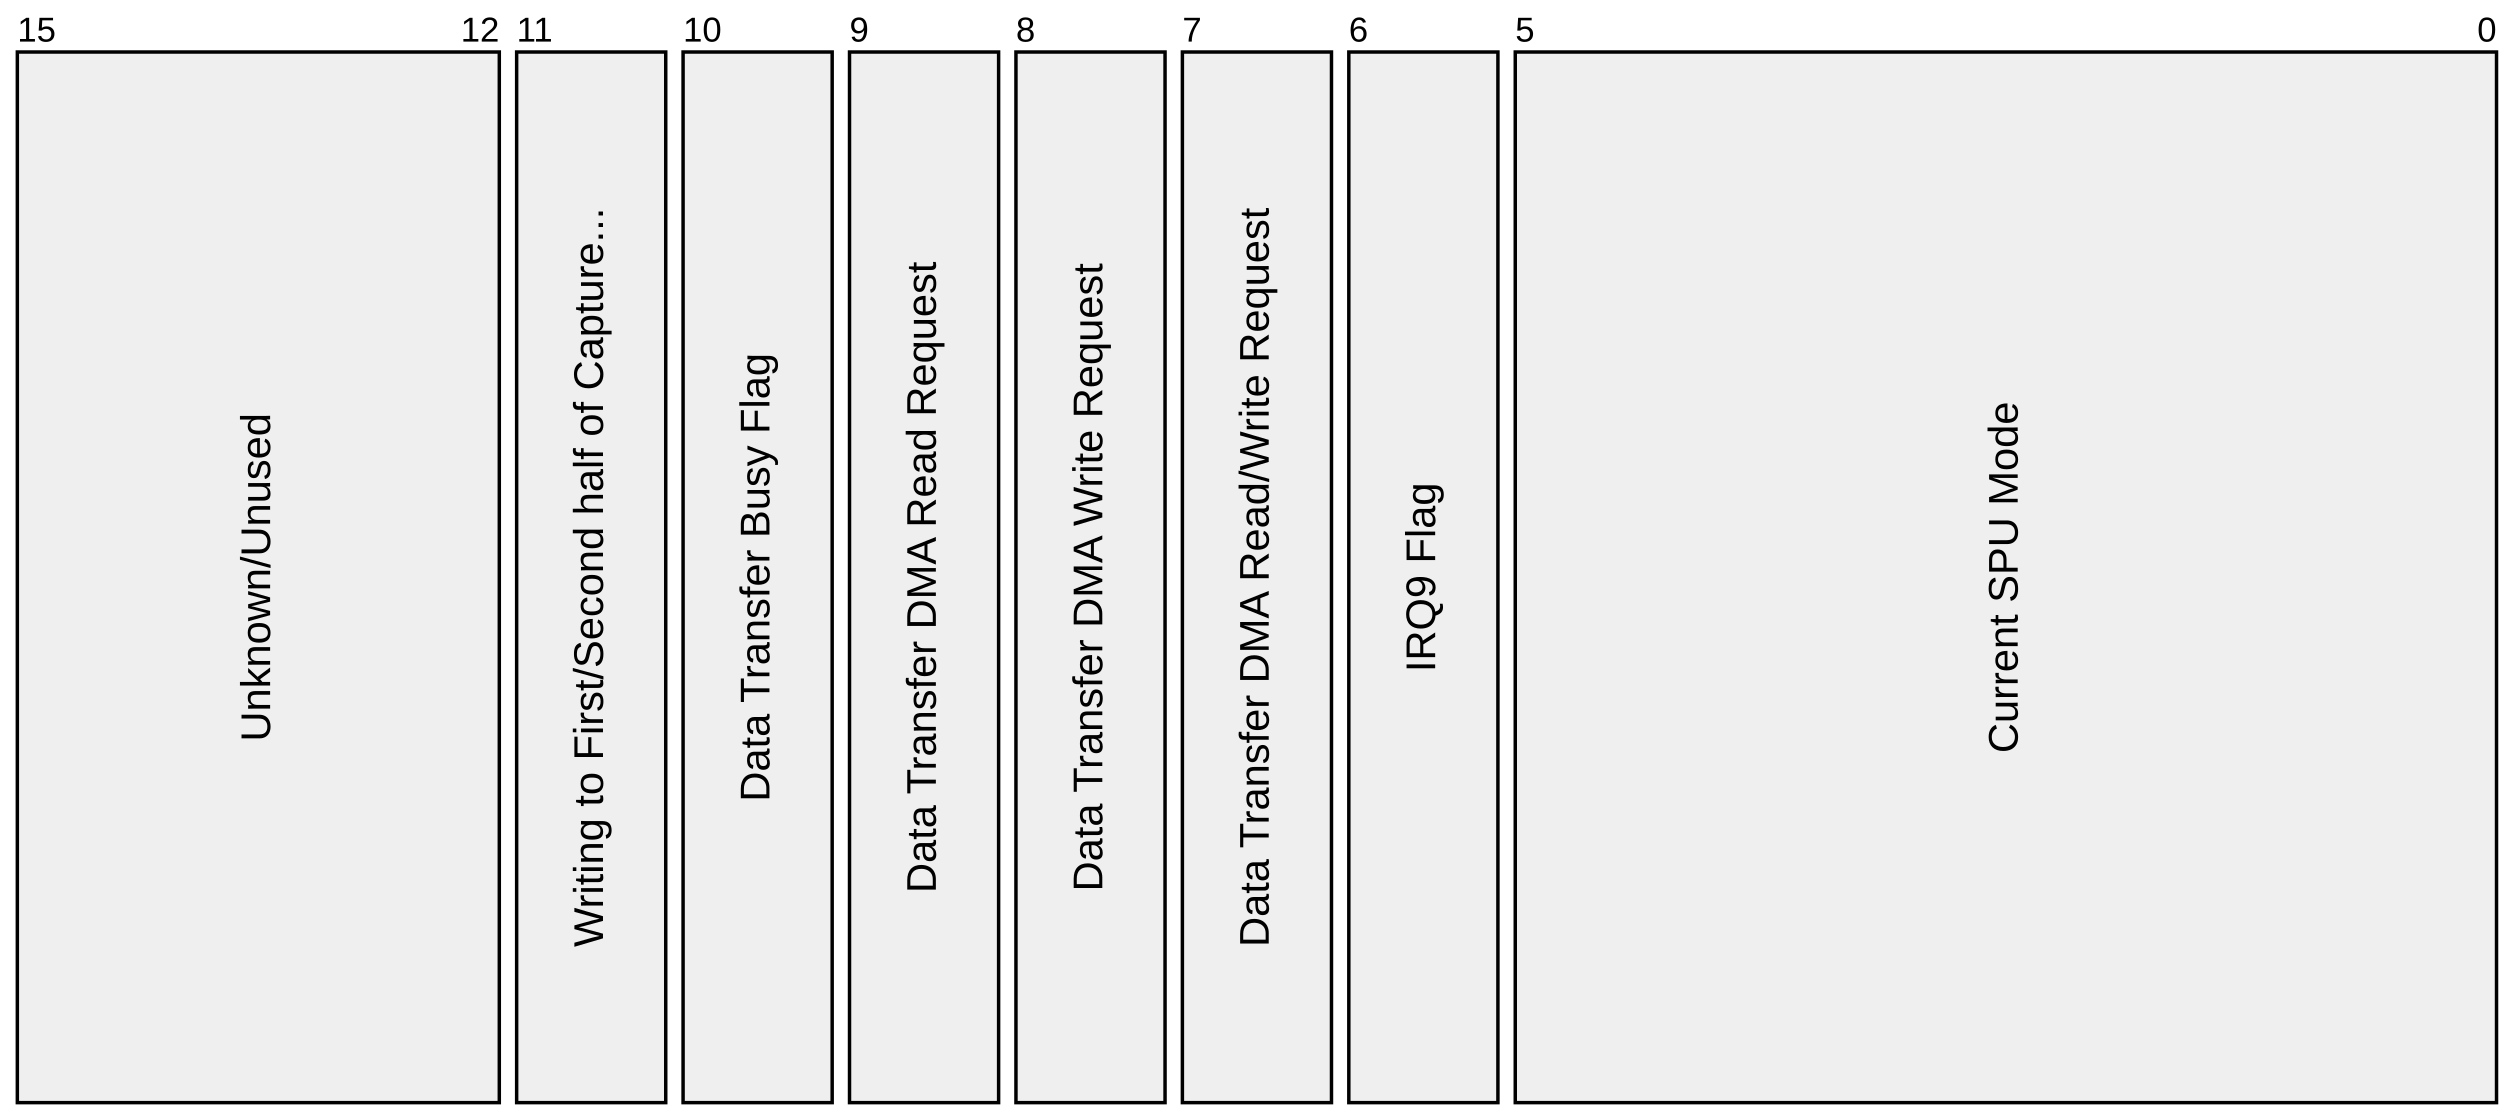
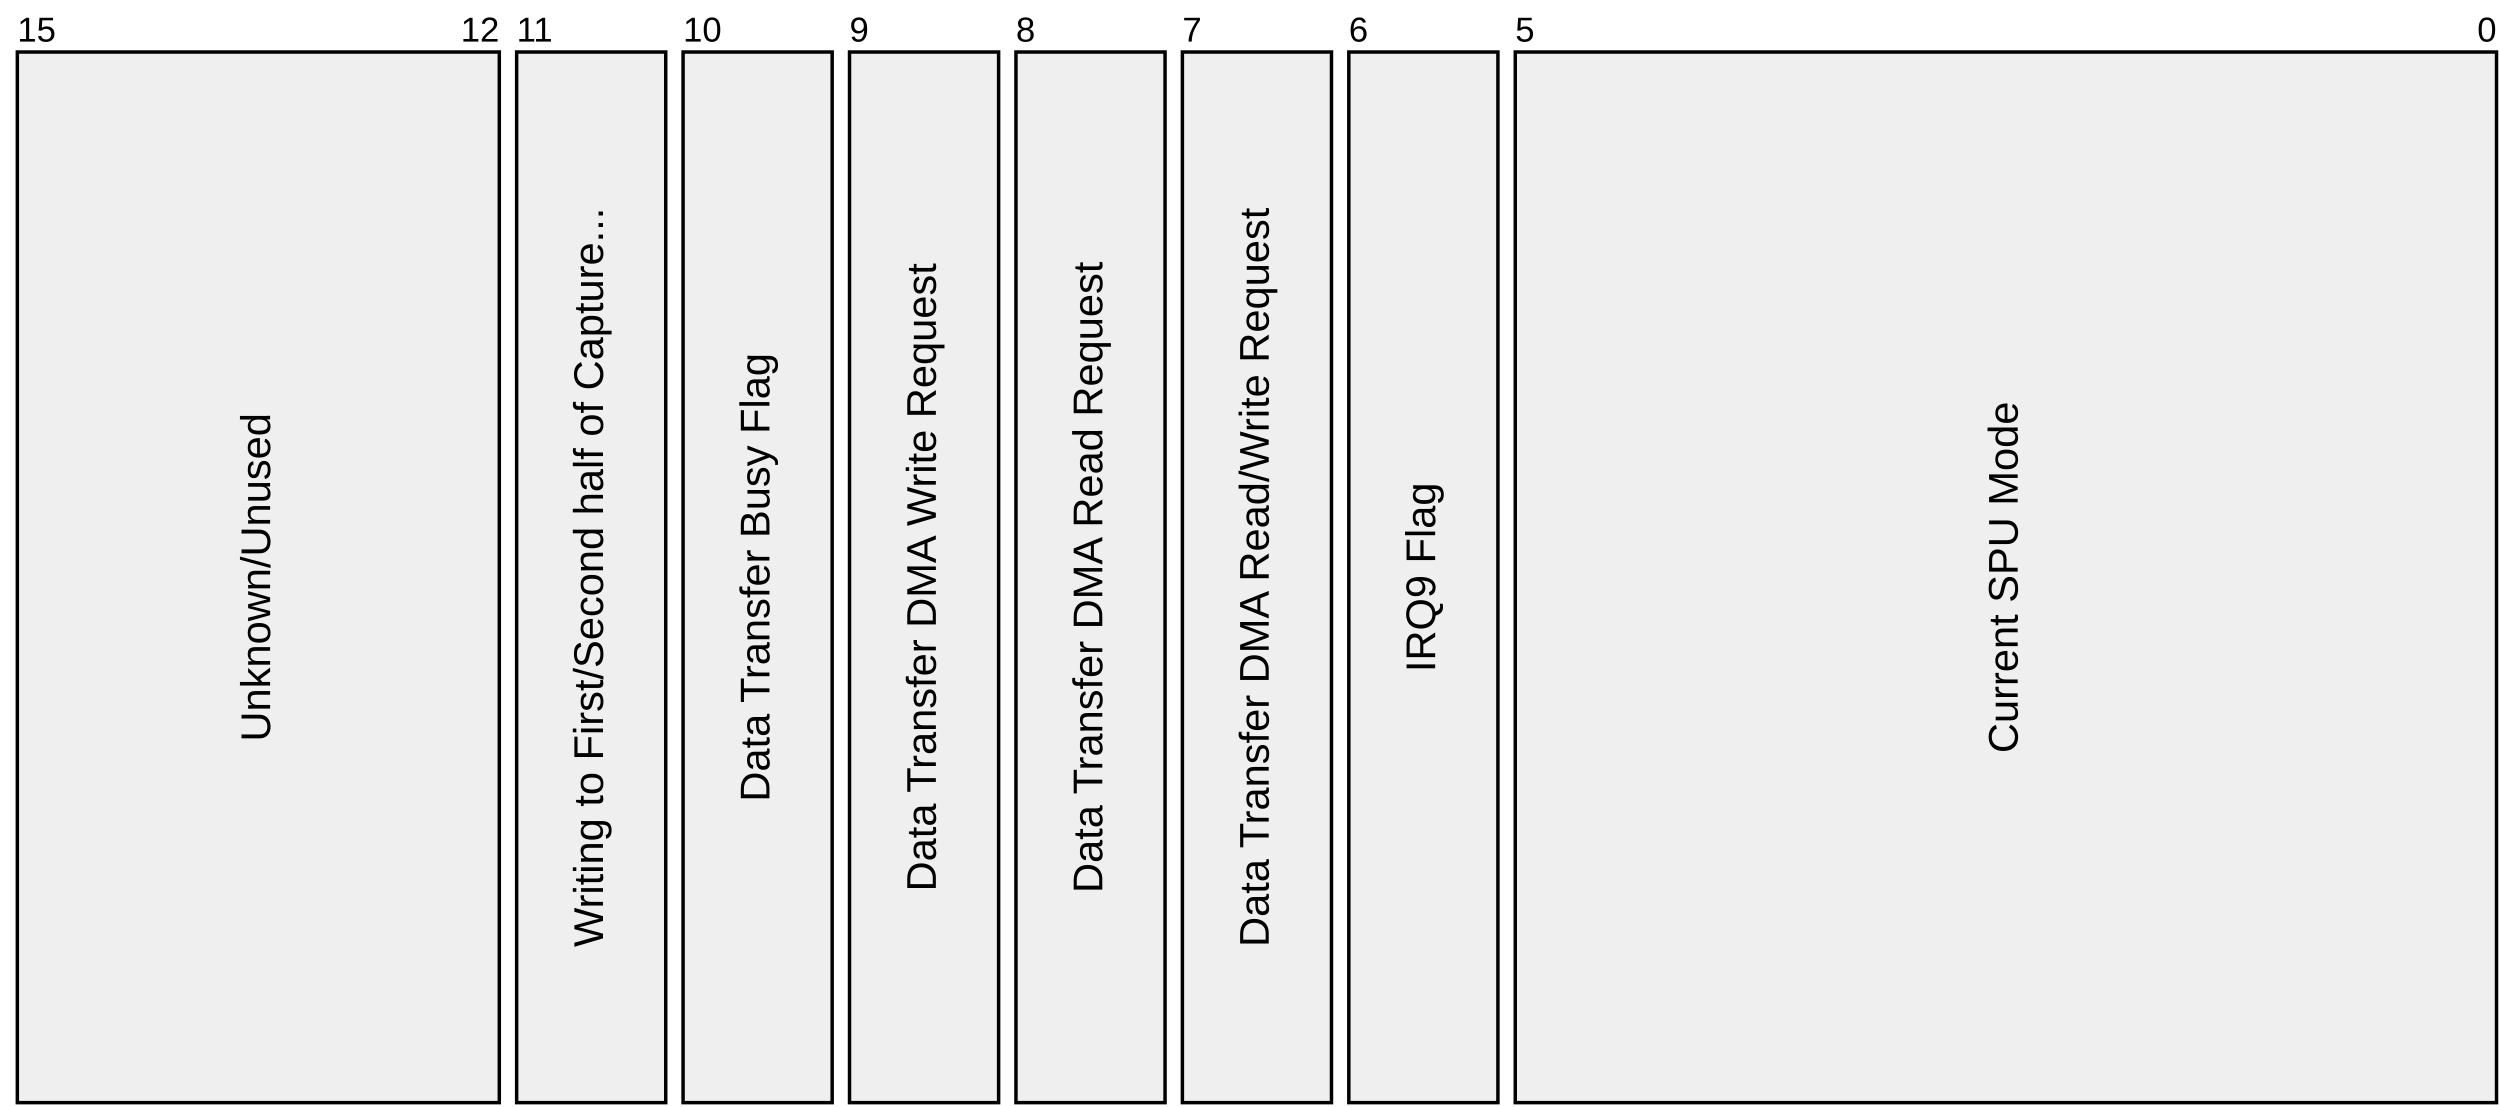
<svg xmlns="http://www.w3.org/2000/svg" width="721" height="319" viewBox="0 0 721 319" style="max-width: 100%; background-color: white;" role="img" aria-label="register bit layout">
  <rect x="437" y="15" width="283" height="303" fill="#efefef" stroke="black" stroke-width="1" />
  <text x="578.5" y="166.5" font-family="&quot;Trebuchet MS&quot;, Verdana, Arial, Helvetica, sans-serif" font-size="12" fill="black" text-anchor="middle" dominant-baseline="middle" transform="rotate(-90,578.5,166.5)">Current SPU Mode</text>
  <text x="437" y="12" font-family="&quot;Trebuchet MS&quot;, Verdana, Arial, Helvetica, sans-serif" font-size="10" fill="black" text-anchor="start">5</text>
  <text x="720" y="12" font-family="&quot;Trebuchet MS&quot;, Verdana, Arial, Helvetica, sans-serif" font-size="10" fill="black" text-anchor="end">0</text>
  <rect x="389" y="15" width="43" height="303" fill="#efefef" stroke="black" stroke-width="1" />
  <text x="410.5" y="166.5" font-family="&quot;Trebuchet MS&quot;, Verdana, Arial, Helvetica, sans-serif" font-size="12" fill="black" text-anchor="middle" dominant-baseline="middle" transform="rotate(-90,410.5,166.5)">IRQ9 Flag</text>
  <text x="389" y="12" font-family="&quot;Trebuchet MS&quot;, Verdana, Arial, Helvetica, sans-serif" font-size="10" fill="black" text-anchor="start">6</text>
  <rect x="341" y="15" width="43" height="303" fill="#efefef" stroke="black" stroke-width="1" />
  <text x="362.5" y="166.5" font-family="&quot;Trebuchet MS&quot;, Verdana, Arial, Helvetica, sans-serif" font-size="12" fill="black" text-anchor="middle" dominant-baseline="middle" transform="rotate(-90,362.5,166.5)">Data Transfer DMA Read/Write Request</text>
  <text x="341" y="12" font-family="&quot;Trebuchet MS&quot;, Verdana, Arial, Helvetica, sans-serif" font-size="10" fill="black" text-anchor="start">7</text>
  <rect x="293" y="15" width="43" height="303" fill="#efefef" stroke="black" stroke-width="1" />
-   <text x="314.5" y="166.5" font-family="&quot;Trebuchet MS&quot;, Verdana, Arial, Helvetica, sans-serif" font-size="12" fill="black" text-anchor="middle" dominant-baseline="middle" transform="rotate(-90,314.5,166.5)">Data Transfer DMA Write Request</text>
+   <text x="314.5" y="166.5" font-family="&quot;Trebuchet MS&quot;, Verdana, Arial, Helvetica, sans-serif" font-size="12" fill="black" text-anchor="middle" dominant-baseline="middle" transform="rotate(-90,314.5,166.5)">Data Transfer DMA Read Request</text>
  <text x="293" y="12" font-family="&quot;Trebuchet MS&quot;, Verdana, Arial, Helvetica, sans-serif" font-size="10" fill="black" text-anchor="start">8</text>
  <rect x="245" y="15" width="43" height="303" fill="#efefef" stroke="black" stroke-width="1" />
-   <text x="266.5" y="166.5" font-family="&quot;Trebuchet MS&quot;, Verdana, Arial, Helvetica, sans-serif" font-size="12" fill="black" text-anchor="middle" dominant-baseline="middle" transform="rotate(-90,266.5,166.5)">Data Transfer DMA Read Request</text>
+   <text x="266.5" y="166.5" font-family="&quot;Trebuchet MS&quot;, Verdana, Arial, Helvetica, sans-serif" font-size="12" fill="black" text-anchor="middle" dominant-baseline="middle" transform="rotate(-90,266.5,166.5)">Data Transfer DMA Write Request</text>
  <text x="245" y="12" font-family="&quot;Trebuchet MS&quot;, Verdana, Arial, Helvetica, sans-serif" font-size="10" fill="black" text-anchor="start">9</text>
  <rect x="197" y="15" width="43" height="303" fill="#efefef" stroke="black" stroke-width="1" />
  <text x="218.5" y="166.5" font-family="&quot;Trebuchet MS&quot;, Verdana, Arial, Helvetica, sans-serif" font-size="12" fill="black" text-anchor="middle" dominant-baseline="middle" transform="rotate(-90,218.5,166.5)">Data Transfer Busy Flag</text>
  <text x="197" y="12" font-family="&quot;Trebuchet MS&quot;, Verdana, Arial, Helvetica, sans-serif" font-size="10" fill="black" text-anchor="start">10</text>
  <rect x="149" y="15" width="43" height="303" fill="#efefef" stroke="black" stroke-width="1" />
  <text x="170.5" y="166.5" font-family="&quot;Trebuchet MS&quot;, Verdana, Arial, Helvetica, sans-serif" font-size="12" fill="black" text-anchor="middle" dominant-baseline="middle" transform="rotate(-90,170.5,166.5)">Writing to First/Second half of Capture...</text>
  <text x="149" y="12" font-family="&quot;Trebuchet MS&quot;, Verdana, Arial, Helvetica, sans-serif" font-size="10" fill="black" text-anchor="start">11</text>
  <rect x="5" y="15" width="139" height="303" fill="#efefef" stroke="black" stroke-width="1" />
  <text x="74.5" y="166.5" font-family="&quot;Trebuchet MS&quot;, Verdana, Arial, Helvetica, sans-serif" font-size="12" fill="black" text-anchor="middle" dominant-baseline="middle" transform="rotate(-90,74.5,166.5)">Unknown/Unused</text>
  <text x="5" y="12" font-family="&quot;Trebuchet MS&quot;, Verdana, Arial, Helvetica, sans-serif" font-size="10" fill="black" text-anchor="start">15</text>
  <text x="144" y="12" font-family="&quot;Trebuchet MS&quot;, Verdana, Arial, Helvetica, sans-serif" font-size="10" fill="black" text-anchor="end">12</text>
</svg>
